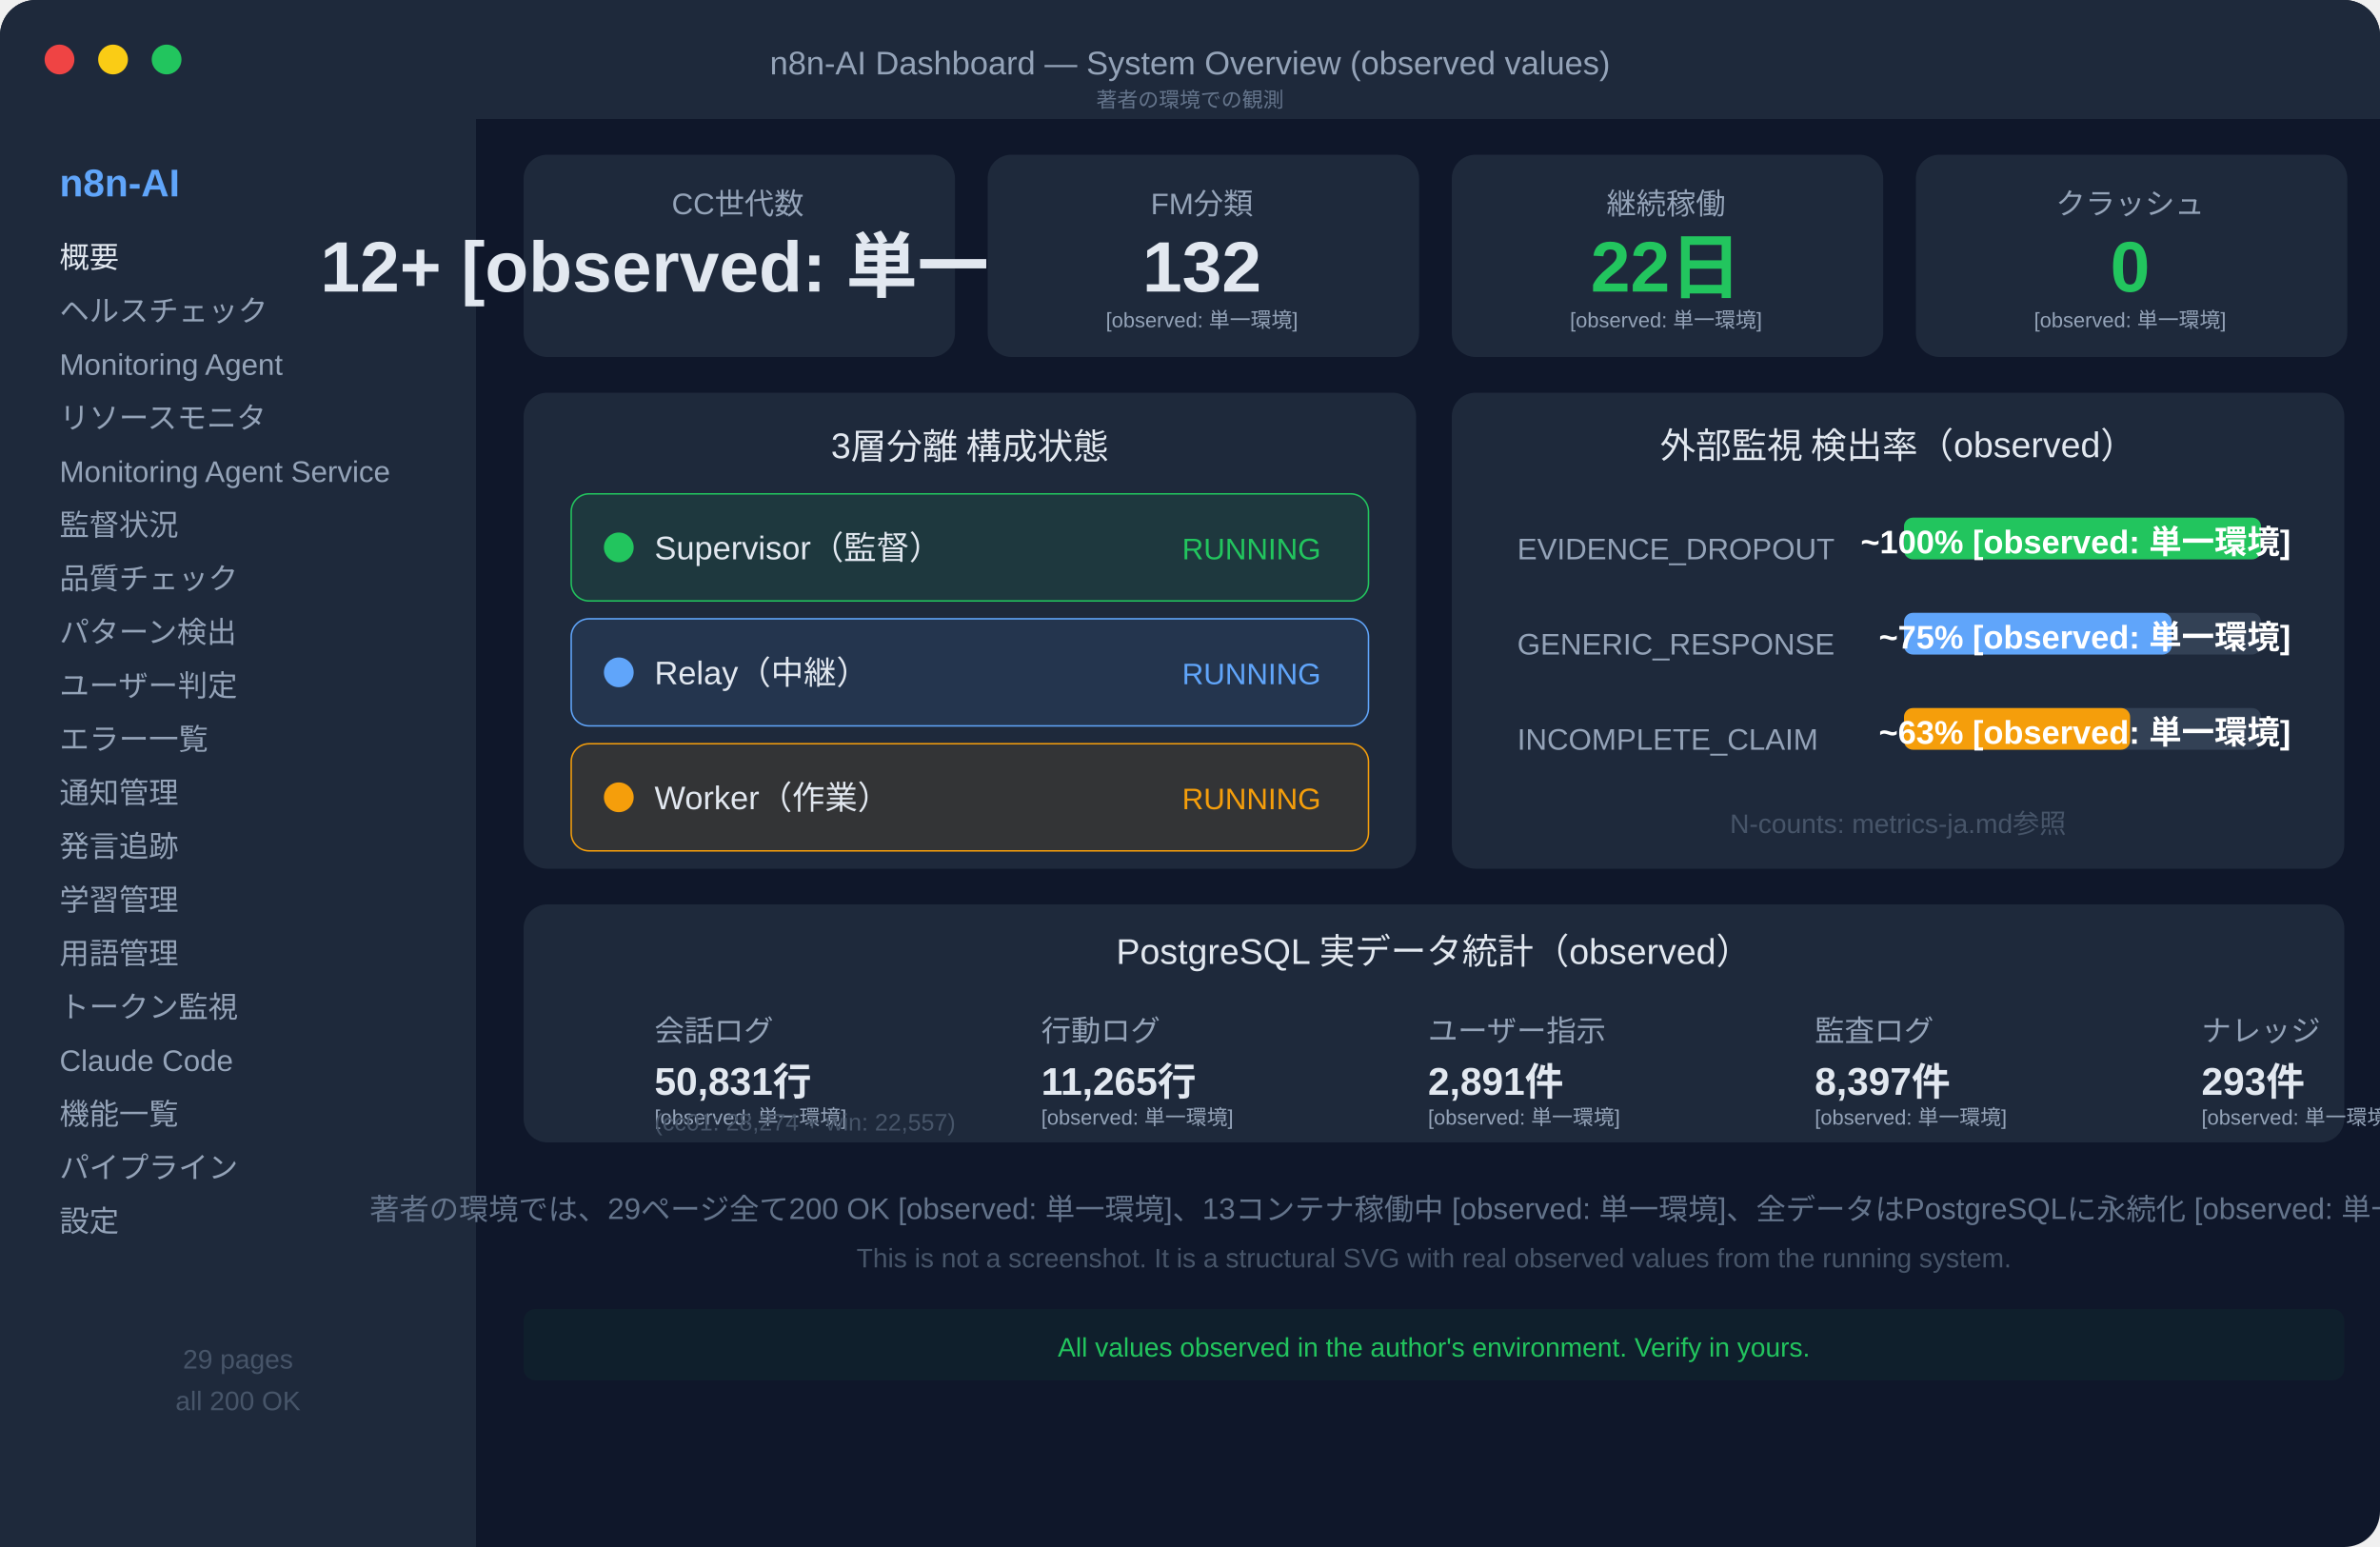
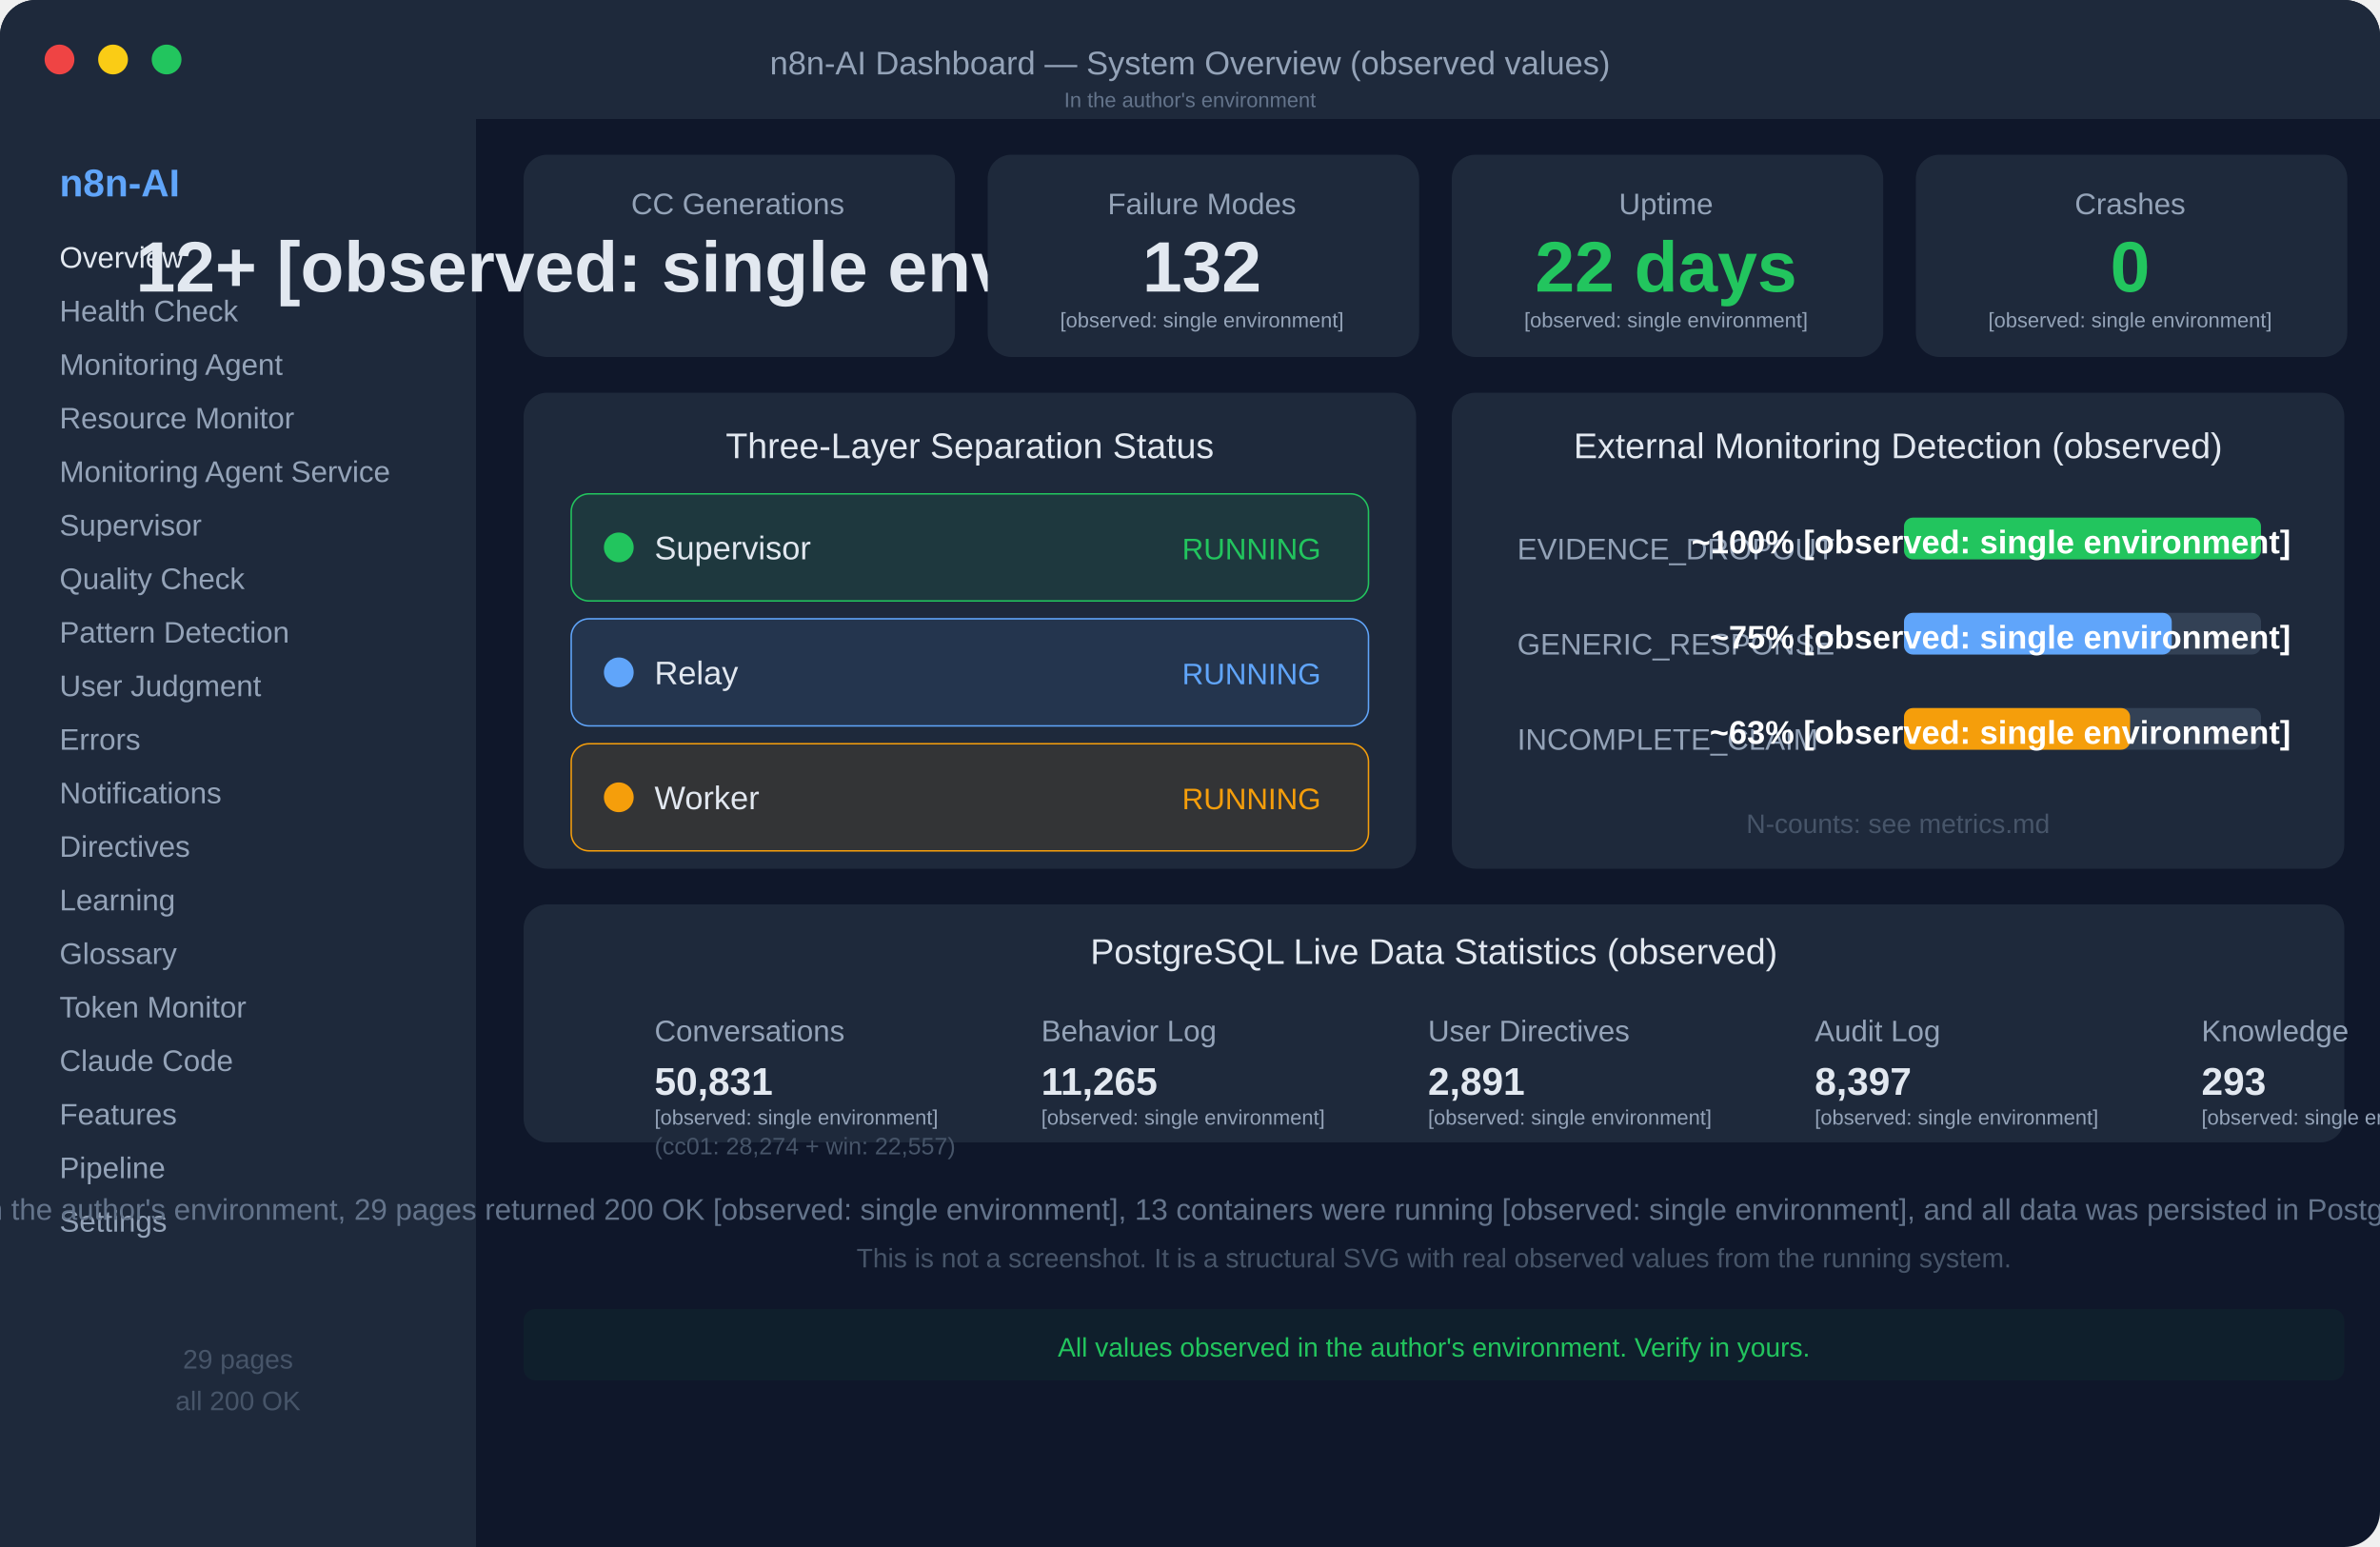
<svg xmlns="http://www.w3.org/2000/svg" viewBox="0 0 800 520" font-family="Segoe UI, Arial, sans-serif">
  <rect width="800" height="520" fill="#0f172a" rx="12" />
  <rect x="0" y="0" width="800" height="40" fill="#1e293b" rx="12" />
  <rect x="0" y="20" width="800" height="20" fill="#1e293b" />
  <circle cx="20" cy="20" r="5" fill="#ef4444" />
  <circle cx="38" cy="20" r="5" fill="#facc15" />
  <circle cx="56" cy="20" r="5" fill="#22c55e" />
  <text x="400" y="25" text-anchor="middle" fill="#94a3b8" font-size="11">n8n-AI Dashboard — System Overview (observed values)</text>
-   <text x="400" y="36" text-anchor="middle" fill="#64748b" font-size="7">著者の環境での観測</text>
+   <text x="400" y="36" text-anchor="middle" fill="#64748b" font-size="7">In the author's environment</text>
  <rect x="0" y="40" width="160" height="480" fill="#1e293b" />
  <text x="20" y="66" fill="#60a5fa" font-size="13" font-weight="600">n8n-AI</text>
-   <text x="20" y="90" fill="#e2e8f0" font-size="10">概要</text>
-   <text x="20" y="108" fill="#94a3b8" font-size="10">ヘルスチェック</text>
+   <text x="20" y="90" fill="#e2e8f0" font-size="10">Overview</text>
+   <text x="20" y="108" fill="#94a3b8" font-size="10">Health Check</text>
  <text x="20" y="126" fill="#94a3b8" font-size="10">Monitoring Agent</text>
-   <text x="20" y="144" fill="#94a3b8" font-size="10">リソースモニタ</text>
+   <text x="20" y="144" fill="#94a3b8" font-size="10">Resource Monitor</text>
  <text x="20" y="162" fill="#94a3b8" font-size="10">Monitoring Agent Service</text>
-   <text x="20" y="180" fill="#94a3b8" font-size="10">監督状況</text>
-   <text x="20" y="198" fill="#94a3b8" font-size="10">品質チェック</text>
-   <text x="20" y="216" fill="#94a3b8" font-size="10">パターン検出</text>
-   <text x="20" y="234" fill="#94a3b8" font-size="10">ユーザー判定</text>
-   <text x="20" y="252" fill="#94a3b8" font-size="10">エラー一覧</text>
-   <text x="20" y="270" fill="#94a3b8" font-size="10">通知管理</text>
-   <text x="20" y="288" fill="#94a3b8" font-size="10">発言追跡</text>
-   <text x="20" y="306" fill="#94a3b8" font-size="10">学習管理</text>
-   <text x="20" y="324" fill="#94a3b8" font-size="10">用語管理</text>
-   <text x="20" y="342" fill="#94a3b8" font-size="10">トークン監視</text>
+   <text x="20" y="180" fill="#94a3b8" font-size="10">Supervisor</text>
+   <text x="20" y="198" fill="#94a3b8" font-size="10">Quality Check</text>
+   <text x="20" y="216" fill="#94a3b8" font-size="10">Pattern Detection</text>
+   <text x="20" y="234" fill="#94a3b8" font-size="10">User Judgment</text>
+   <text x="20" y="252" fill="#94a3b8" font-size="10">Errors</text>
+   <text x="20" y="270" fill="#94a3b8" font-size="10">Notifications</text>
+   <text x="20" y="288" fill="#94a3b8" font-size="10">Directives</text>
+   <text x="20" y="306" fill="#94a3b8" font-size="10">Learning</text>
+   <text x="20" y="324" fill="#94a3b8" font-size="10">Glossary</text>
+   <text x="20" y="342" fill="#94a3b8" font-size="10">Token Monitor</text>
  <text x="20" y="360" fill="#94a3b8" font-size="10">Claude Code</text>
-   <text x="20" y="378" fill="#94a3b8" font-size="10">機能一覧</text>
-   <text x="20" y="396" fill="#94a3b8" font-size="10">パイプライン</text>
-   <text x="20" y="414" fill="#94a3b8" font-size="10">設定</text>
+   <text x="20" y="378" fill="#94a3b8" font-size="10">Features</text>
+   <text x="20" y="396" fill="#94a3b8" font-size="10">Pipeline</text>
+   <text x="20" y="414" fill="#94a3b8" font-size="10">Settings</text>
  <text x="80" y="460" text-anchor="middle" fill="#475569" font-size="9">29 pages</text>
  <text x="80" y="474" text-anchor="middle" fill="#475569" font-size="9">all 200 OK</text>
  <rect x="176" y="52" width="145" height="68" fill="#1e293b" rx="8" />
-   <text x="248" y="72" text-anchor="middle" fill="#94a3b8" font-size="10">CC世代数</text>
-   <text x="248" y="98" text-anchor="middle" fill="#e2e8f0" font-size="24" font-weight="700">12+ [observed: 単一環境]</text>
+   <text x="248" y="72" text-anchor="middle" fill="#94a3b8" font-size="10">CC Generations</text>
+   <text x="248" y="98" text-anchor="middle" fill="#e2e8f0" font-size="24" font-weight="700">12+ [observed: single environment]</text>
  <rect x="332" y="52" width="145" height="68" fill="#1e293b" rx="8" />
-   <text x="404" y="72" text-anchor="middle" fill="#94a3b8" font-size="10">FM分類</text>
+   <text x="404" y="72" text-anchor="middle" fill="#94a3b8" font-size="10">Failure Modes</text>
  <text x="404" y="98" text-anchor="middle" fill="#e2e8f0" font-size="24" font-weight="700">132</text>
-   <text x="404" y="110" text-anchor="middle" fill="#94a3b8" font-size="7">[observed: 単一環境]</text>
+   <text x="404" y="110" text-anchor="middle" fill="#94a3b8" font-size="7">[observed: single environment]</text>
  <rect x="488" y="52" width="145" height="68" fill="#1e293b" rx="8" />
-   <text x="560" y="72" text-anchor="middle" fill="#94a3b8" font-size="10">継続稼働</text>
-   <text x="560" y="98" text-anchor="middle" fill="#22c55e" font-size="24" font-weight="700">22日</text>
-   <text x="560" y="110" text-anchor="middle" fill="#94a3b8" font-size="7">[observed: 単一環境]</text>
+   <text x="560" y="72" text-anchor="middle" fill="#94a3b8" font-size="10">Uptime</text>
+   <text x="560" y="98" text-anchor="middle" fill="#22c55e" font-size="24" font-weight="700">22 days</text>
+   <text x="560" y="110" text-anchor="middle" fill="#94a3b8" font-size="7">[observed: single environment]</text>
  <rect x="644" y="52" width="145" height="68" fill="#1e293b" rx="8" />
-   <text x="716" y="72" text-anchor="middle" fill="#94a3b8" font-size="10">クラッシュ</text>
+   <text x="716" y="72" text-anchor="middle" fill="#94a3b8" font-size="10">Crashes</text>
  <text x="716" y="98" text-anchor="middle" fill="#22c55e" font-size="24" font-weight="700">0</text>
-   <text x="716" y="110" text-anchor="middle" fill="#94a3b8" font-size="7">[observed: 単一環境]</text>
+   <text x="716" y="110" text-anchor="middle" fill="#94a3b8" font-size="7">[observed: single environment]</text>
  <rect x="176" y="132" width="300" height="160" fill="#1e293b" rx="8" />
-   <text x="326" y="154" text-anchor="middle" fill="#e2e8f0" font-size="12" font-weight="500">3層分離 構成状態</text>
+   <text x="326" y="154" text-anchor="middle" fill="#e2e8f0" font-size="12" font-weight="500">Three-Layer Separation Status</text>
  <rect x="192" y="166" width="268" height="36" fill="#22c55e" fill-opacity="0.1" rx="6" stroke="#22c55e" stroke-width="0.5" />
  <circle cx="208" cy="184" r="5" fill="#22c55e" />
-   <text x="220" y="188" fill="#e2e8f0" font-size="11">Supervisor（監督）</text>
+   <text x="220" y="188" fill="#e2e8f0" font-size="11">Supervisor</text>
  <text x="444" y="188" text-anchor="end" fill="#22c55e" font-size="10">RUNNING</text>
  <rect x="192" y="208" width="268" height="36" fill="#60a5fa" fill-opacity="0.1" rx="6" stroke="#60a5fa" stroke-width="0.5" />
  <circle cx="208" cy="226" r="5" fill="#60a5fa" />
-   <text x="220" y="230" fill="#e2e8f0" font-size="11">Relay（中継）</text>
+   <text x="220" y="230" fill="#e2e8f0" font-size="11">Relay</text>
  <text x="444" y="230" text-anchor="end" fill="#60a5fa" font-size="10">RUNNING</text>
  <rect x="192" y="250" width="268" height="36" fill="#f59e0b" fill-opacity="0.1" rx="6" stroke="#f59e0b" stroke-width="0.5" />
  <circle cx="208" cy="268" r="5" fill="#f59e0b" />
-   <text x="220" y="272" fill="#e2e8f0" font-size="11">Worker（作業）</text>
+   <text x="220" y="272" fill="#e2e8f0" font-size="11">Worker</text>
  <text x="444" y="272" text-anchor="end" fill="#f59e0b" font-size="10">RUNNING</text>
  <rect x="488" y="132" width="300" height="160" fill="#1e293b" rx="8" />
-   <text x="638" y="154" text-anchor="middle" fill="#e2e8f0" font-size="12" font-weight="500">外部監視 検出率（observed）</text>
-   <rect x="504" y="168" width="268" height="28" fill="none" />
+   <text x="638" y="154" text-anchor="middle" fill="#e2e8f0" font-size="12" font-weight="500">External Monitoring Detection (observed)</text>
  <text x="510" y="188" fill="#94a3b8" font-size="10">EVIDENCE_DROPOUT</text>
  <rect x="640" y="174" width="120" height="14" fill="#334155" rx="3" />
  <rect x="640" y="174" width="120" height="14" fill="#22c55e" rx="3" />
-   <text x="770" y="186" text-anchor="end" fill="#ffffff" font-size="11" font-weight="600">~100% [observed: 単一環境]</text>
-   <rect x="504" y="200" width="268" height="28" fill="none" />
+   <text x="770" y="186" text-anchor="end" fill="#ffffff" font-size="11" font-weight="600">~100% [observed: single environment]</text>
  <text x="510" y="220" fill="#94a3b8" font-size="10">GENERIC_RESPONSE</text>
  <rect x="640" y="206" width="120" height="14" fill="#334155" rx="3" />
  <rect x="640" y="206" width="90" height="14" fill="#60a5fa" rx="3" />
-   <text x="770" y="218" text-anchor="end" fill="#ffffff" font-size="11" font-weight="600">~75% [observed: 単一環境]</text>
-   <rect x="504" y="232" width="268" height="28" fill="none" />
+   <text x="770" y="218" text-anchor="end" fill="#ffffff" font-size="11" font-weight="600">~75% [observed: single environment]</text>
  <text x="510" y="252" fill="#94a3b8" font-size="10">INCOMPLETE_CLAIM</text>
  <rect x="640" y="238" width="120" height="14" fill="#334155" rx="3" />
  <rect x="640" y="238" width="76" height="14" fill="#f59e0b" rx="3" />
-   <text x="770" y="250" text-anchor="end" fill="#ffffff" font-size="11" font-weight="600">~63% [observed: 単一環境]</text>
-   <text x="638" y="280" text-anchor="middle" fill="#475569" font-size="9">N-counts: metrics-ja.md参照</text>
+   <text x="770" y="250" text-anchor="end" fill="#ffffff" font-size="11" font-weight="600">~63% [observed: single environment]</text>
+   <text x="638" y="280" text-anchor="middle" fill="#475569" font-size="9">N-counts: see metrics.md</text>
  <rect x="176" y="304" width="612" height="80" fill="#1e293b" rx="8" />
-   <text x="482" y="324" text-anchor="middle" fill="#e2e8f0" font-size="12" font-weight="500">PostgreSQL 実データ統計（observed）</text>
-   <text x="220" y="350" fill="#94a3b8" font-size="10">会話ログ</text>
-   <text x="220" y="368" fill="#e2e8f0" font-size="13" font-weight="600">50,831行</text>
-   <text x="220" y="378" fill="#94a3b8" font-size="7">[observed: 単一環境]</text>
-   <text x="350" y="350" fill="#94a3b8" font-size="10">行動ログ</text>
-   <text x="350" y="368" fill="#e2e8f0" font-size="13" font-weight="600">11,265行</text>
-   <text x="350" y="378" fill="#94a3b8" font-size="7">[observed: 単一環境]</text>
-   <text x="480" y="350" fill="#94a3b8" font-size="10">ユーザー指示</text>
-   <text x="480" y="368" fill="#e2e8f0" font-size="13" font-weight="600">2,891件</text>
-   <text x="480" y="378" fill="#94a3b8" font-size="7">[observed: 単一環境]</text>
-   <text x="610" y="350" fill="#94a3b8" font-size="10">監査ログ</text>
-   <text x="610" y="368" fill="#e2e8f0" font-size="13" font-weight="600">8,397件</text>
-   <text x="610" y="378" fill="#94a3b8" font-size="7">[observed: 単一環境]</text>
-   <text x="740" y="350" fill="#94a3b8" font-size="10">ナレッジ</text>
-   <text x="740" y="368" fill="#e2e8f0" font-size="13" font-weight="600">293件</text>
-   <text x="740" y="378" fill="#94a3b8" font-size="7">[observed: 単一環境]</text>
-   <text x="482" y="410" text-anchor="middle" fill="#64748b" font-size="10">著者の環境では、29ページ全て200 OK [observed: 単一環境]、13コンテナ稼働中 [observed: 単一環境]、全データはPostgreSQLに永続化 [observed: 単一環境]。</text>
+   <text x="482" y="324" text-anchor="middle" fill="#e2e8f0" font-size="12" font-weight="500">PostgreSQL Live Data Statistics (observed)</text>
+   <text x="220" y="350" fill="#94a3b8" font-size="10">Conversations</text>
+   <text x="220" y="368" fill="#e2e8f0" font-size="13" font-weight="600">50,831</text>
+   <text x="220" y="378" fill="#94a3b8" font-size="7">[observed: single environment]</text>
+   <text x="220" y="388" fill="#475569" font-size="8">(cc01: 28,274 + win: 22,557)</text>
+   <text x="350" y="350" fill="#94a3b8" font-size="10">Behavior Log</text>
+   <text x="350" y="368" fill="#e2e8f0" font-size="13" font-weight="600">11,265</text>
+   <text x="350" y="378" fill="#94a3b8" font-size="7">[observed: single environment]</text>
+   <text x="480" y="350" fill="#94a3b8" font-size="10">User Directives</text>
+   <text x="480" y="368" fill="#e2e8f0" font-size="13" font-weight="600">2,891</text>
+   <text x="480" y="378" fill="#94a3b8" font-size="7">[observed: single environment]</text>
+   <text x="610" y="350" fill="#94a3b8" font-size="10">Audit Log</text>
+   <text x="610" y="368" fill="#e2e8f0" font-size="13" font-weight="600">8,397</text>
+   <text x="610" y="378" fill="#94a3b8" font-size="7">[observed: single environment]</text>
+   <text x="740" y="350" fill="#94a3b8" font-size="10">Knowledge</text>
+   <text x="740" y="368" fill="#e2e8f0" font-size="13" font-weight="600">293</text>
+   <text x="740" y="378" fill="#94a3b8" font-size="7">[observed: single environment]</text>
+   <text x="482" y="410" text-anchor="middle" fill="#64748b" font-size="10">In the author's environment, 29 pages returned 200 OK [observed: single environment], 13 containers were running [observed: single environment], and all data was persisted in PostgreSQL [observed: single environment].</text>
  <text x="482" y="426" text-anchor="middle" fill="#475569" font-size="9">This is not a screenshot. It is a structural SVG with real observed values from the running system.</text>
  <rect x="176" y="440" width="612" height="24" fill="#22c55e" fill-opacity="0.05" rx="4" />
  <text x="482" y="456" text-anchor="middle" fill="#22c55e" font-size="9">All values observed in the author's environment. Verify in yours.</text>
-   <text x="220" y="380" fill="#475569" font-size="8">(cc01: 28,274 + win: 22,557)</text>
</svg>
